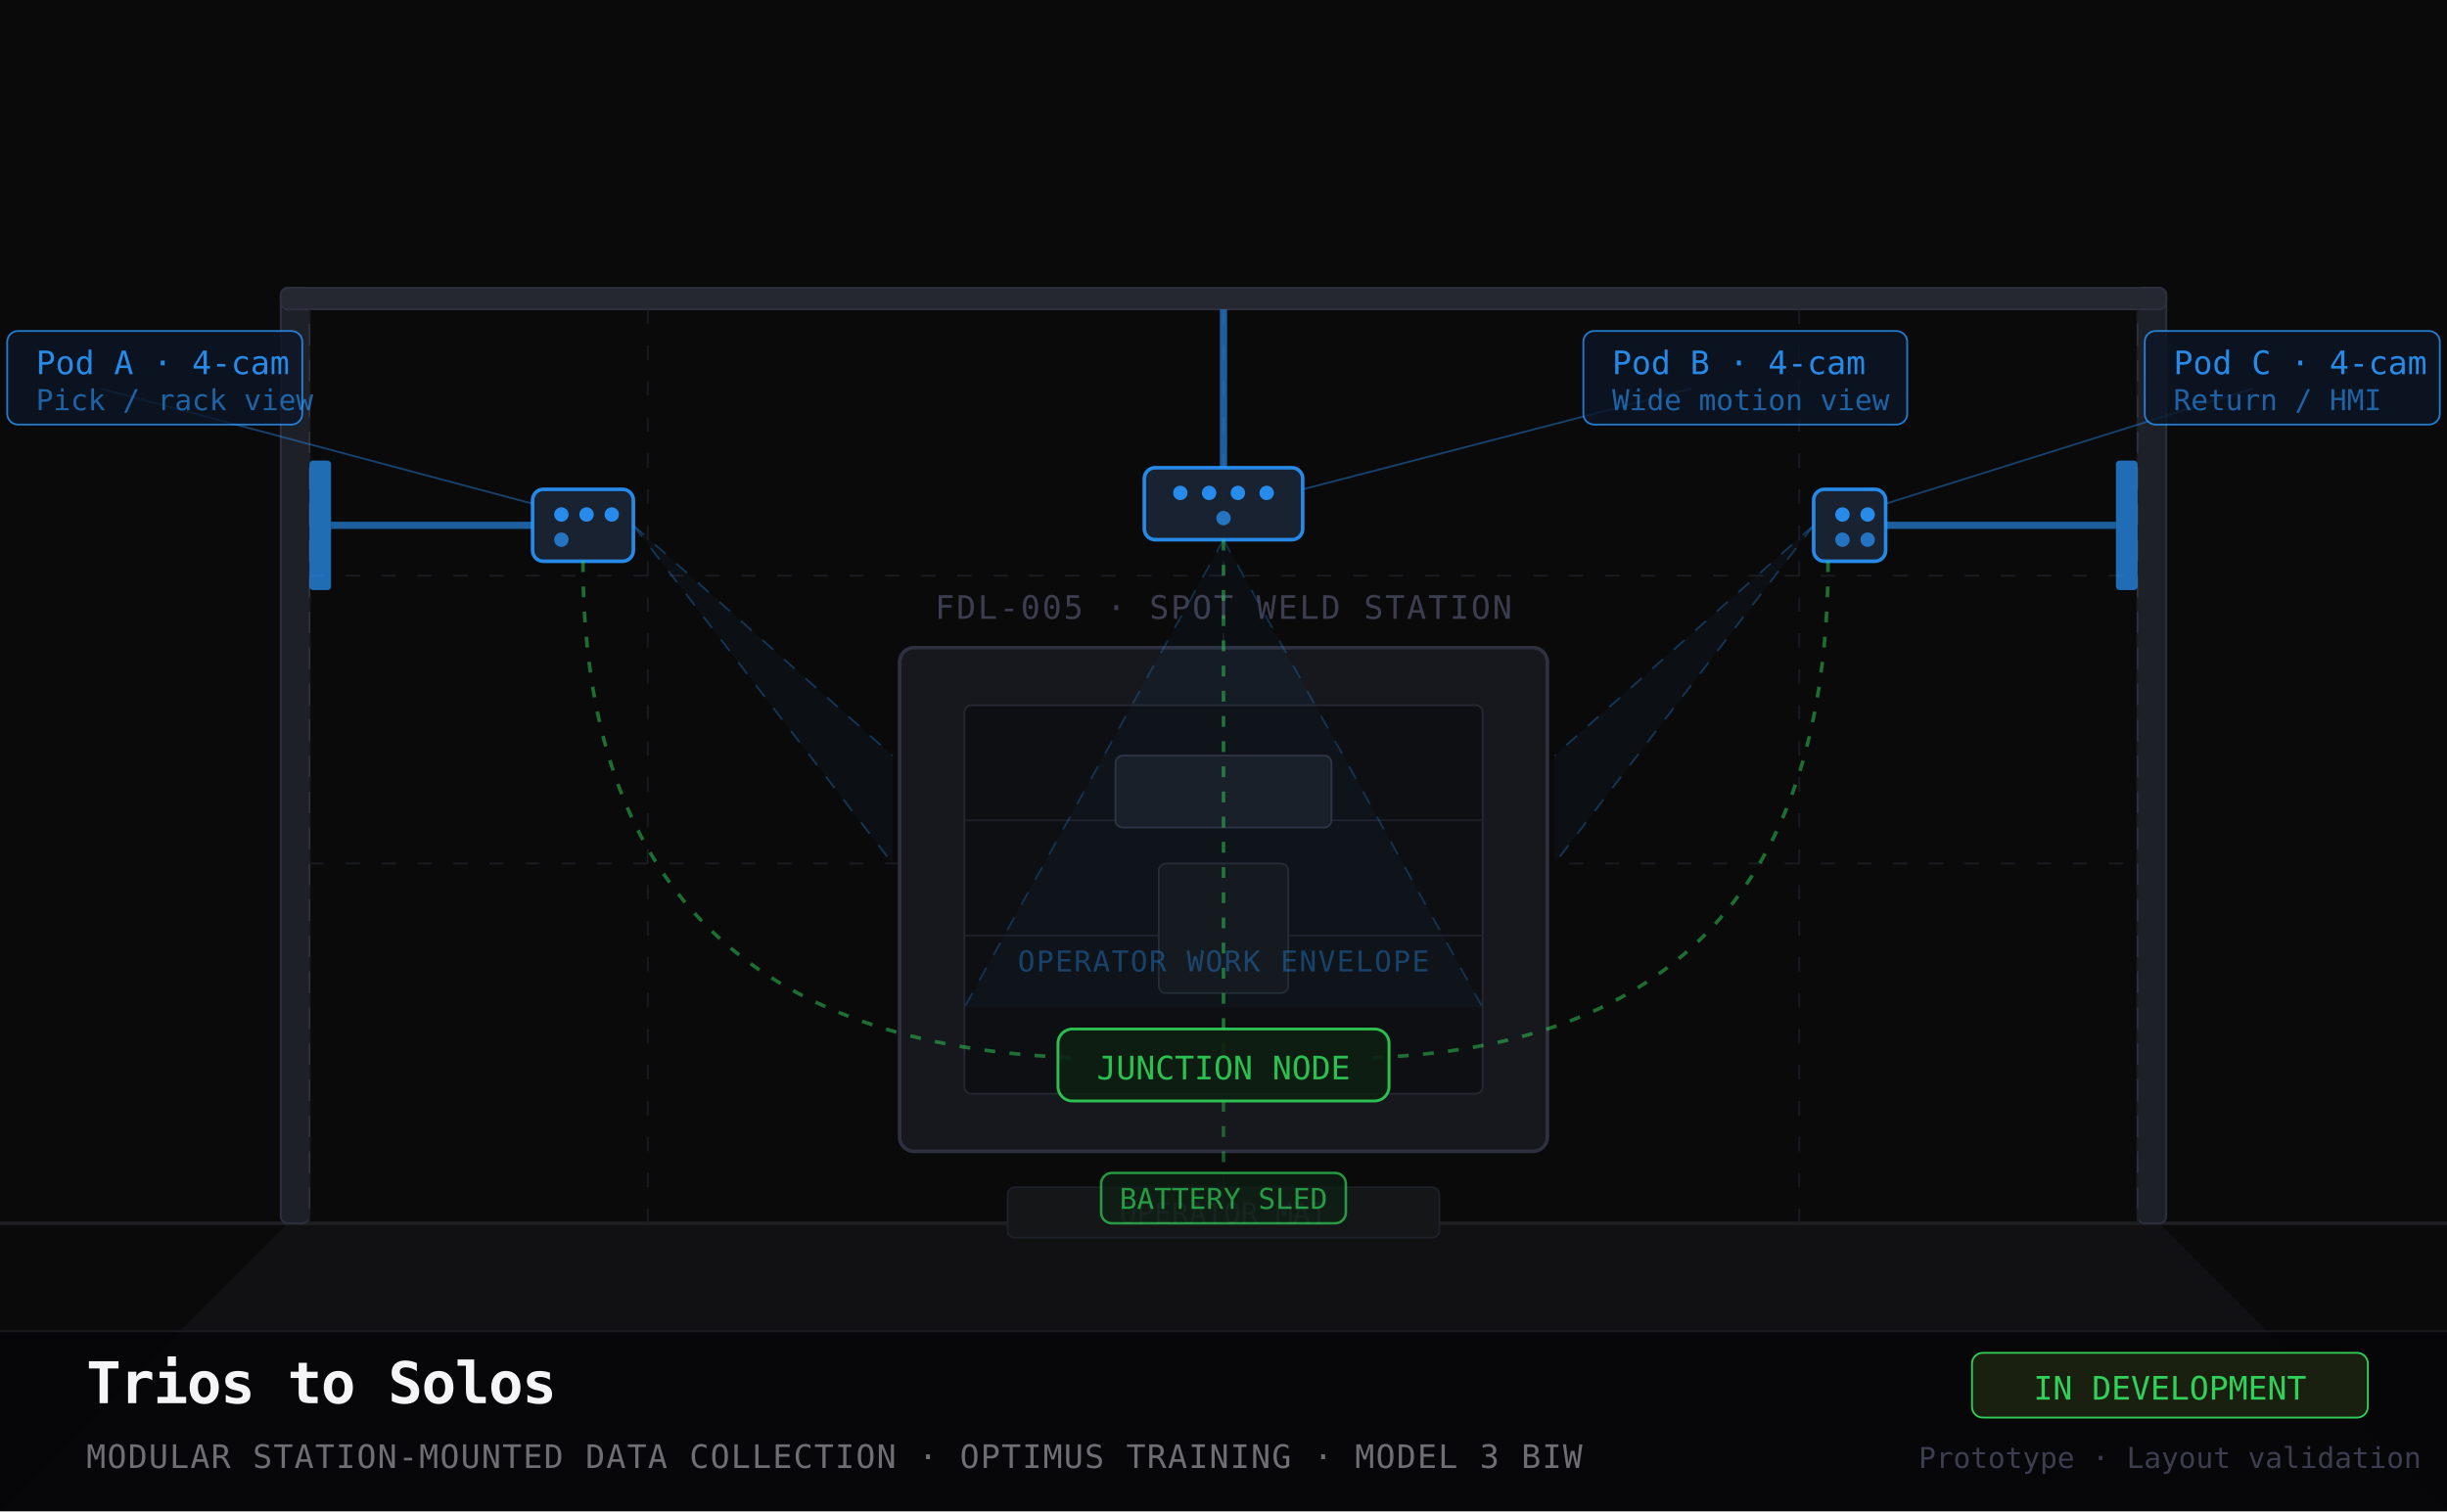
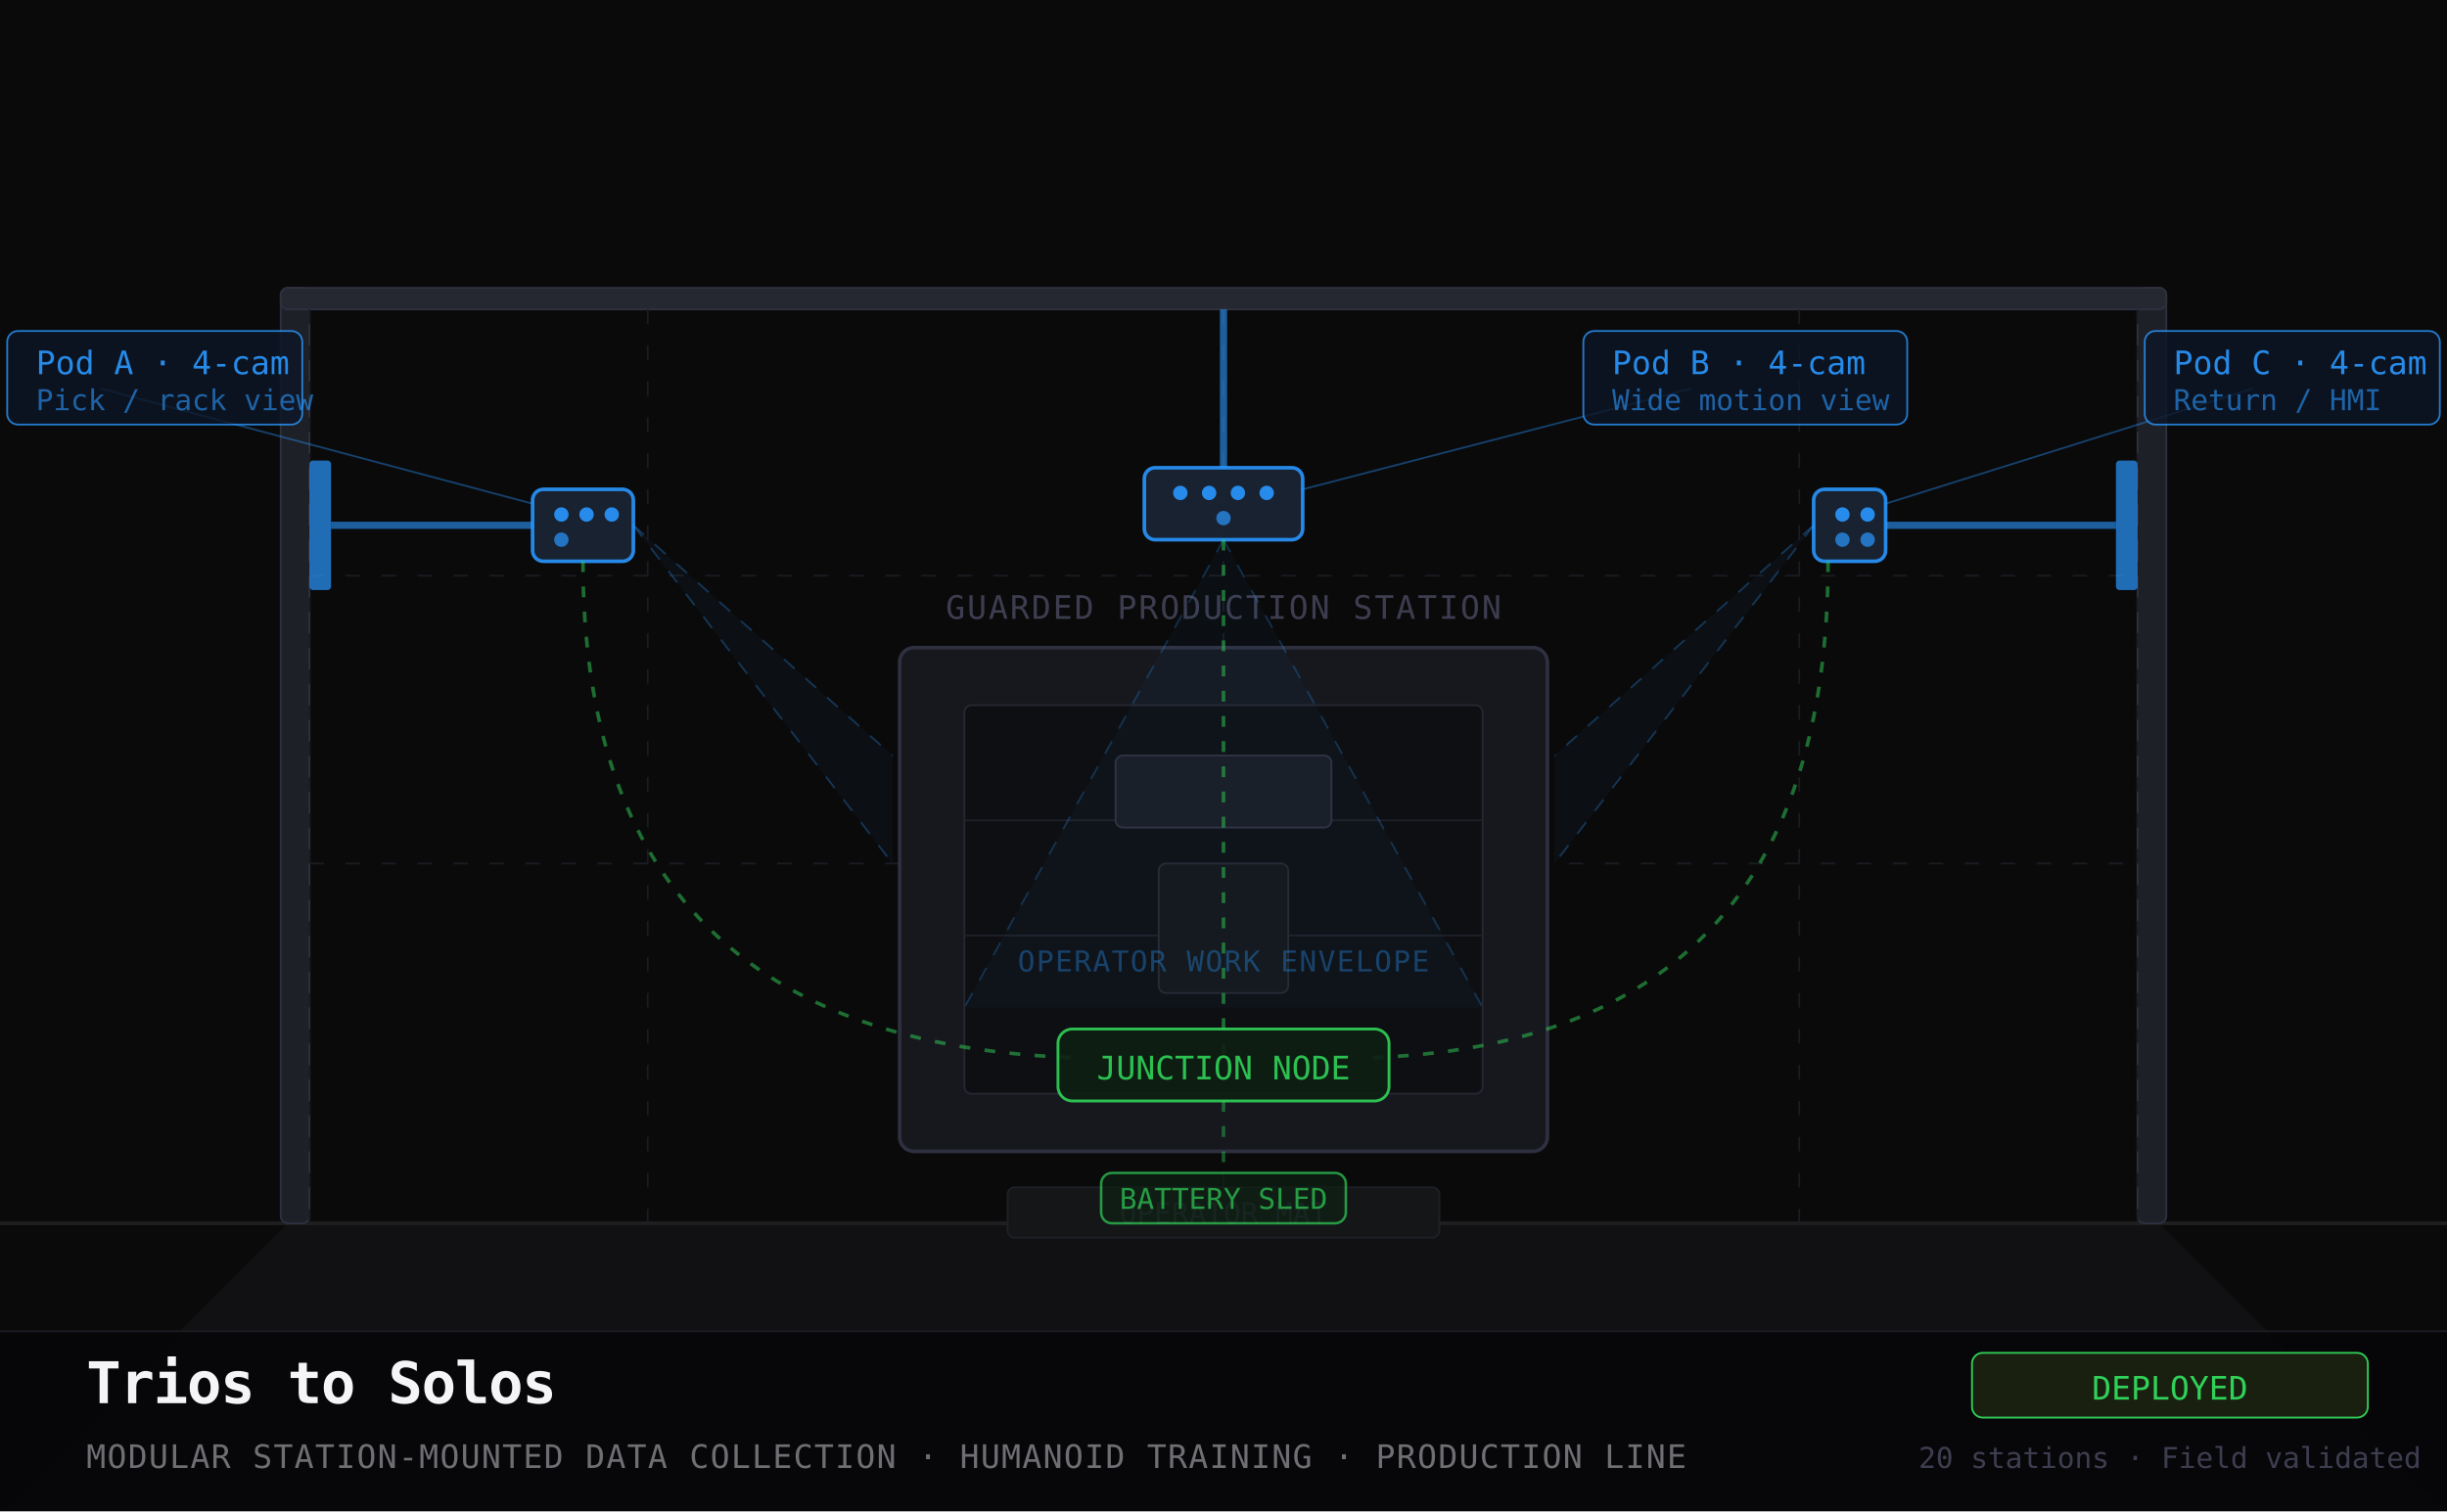
<svg xmlns="http://www.w3.org/2000/svg" width="100%" viewBox="0 0 680 420" role="img">
  <defs>
    <marker id="arrow" viewBox="0 0 10 10" refX="8" refY="5" markerWidth="6" markerHeight="6" orient="auto-start-reverse">
      <path d="M2 1L8 5L2 9" fill="none" stroke="context-stroke" stroke-width="1.5" stroke-linecap="round" stroke-linejoin="round" />
    </marker>
  </defs>
  <rect x="0" y="0" width="680" height="420" fill="#0a0a0b" />
  <polygon points="80,340 600,340 680,420 0,420" fill="#111113" />
  <line x1="0" y1="340" x2="680" y2="340" stroke="#1f1f22" stroke-width="1" />
  <rect x="78" y="80" width="8" height="260" rx="2" fill="#1e2028" stroke="#2e3040" stroke-width="0.5" />
  <rect x="594" y="80" width="8" height="260" rx="2" fill="#1e2028" stroke="#2e3040" stroke-width="0.5" />
  <rect x="78" y="80" width="524" height="6" rx="2" fill="#252830" stroke="#2e3040" stroke-width="0.5" />
  <line x1="86" y1="86" x2="86" y2="340" stroke="#1a1c22" stroke-width="0.5" stroke-dasharray="4 6" />
  <line x1="180" y1="86" x2="180" y2="340" stroke="#1a1c22" stroke-width="0.5" stroke-dasharray="4 6" />
  <line x1="340" y1="86" x2="340" y2="340" stroke="#1a1c22" stroke-width="0.5" stroke-dasharray="4 6" />
  <line x1="500" y1="86" x2="500" y2="340" stroke="#1a1c22" stroke-width="0.5" stroke-dasharray="4 6" />
  <line x1="594" y1="86" x2="594" y2="340" stroke="#1a1c22" stroke-width="0.5" stroke-dasharray="4 6" />
  <line x1="86" y1="160" x2="594" y2="160" stroke="#1a1c22" stroke-width="0.5" stroke-dasharray="4 6" />
  <line x1="86" y1="240" x2="594" y2="240" stroke="#1a1c22" stroke-width="0.5" stroke-dasharray="4 6" />
  <rect x="250" y="180" width="180" height="140" rx="4" fill="#16181e" stroke="#2e3040" stroke-width="1" />
  <rect x="268" y="196" width="144" height="108" rx="2" fill="#0e0f13" stroke="#252830" stroke-width="0.5" />
  <line x1="268" y1="228" x2="412" y2="228" stroke="#1e2028" stroke-width="0.5" />
  <line x1="268" y1="260" x2="412" y2="260" stroke="#1e2028" stroke-width="0.5" />
  <rect x="310" y="210" width="60" height="20" rx="2" fill="#1a1c22" stroke="#2e3040" stroke-width="0.5" />
  <rect x="322" y="240" width="36" height="36" rx="2" fill="#141618" stroke="#252830" stroke-width="0.5" />
-   <text x="340" y="172" text-anchor="middle" font-family="monospace" font-size="9" fill="#3d3d50" letter-spacing="0.06em">FDL-005 · SPOT WELD STATION</text>
+   <text x="340" y="172" text-anchor="middle" font-family="monospace" font-size="9" fill="#3d3d50" letter-spacing="0.06em">GUARDED PRODUCTION STATION</text>
  <rect x="280" y="330" width="120" height="14" rx="2" fill="#141618" stroke="#1e2028" stroke-width="0.5" />
  <text x="340" y="340" text-anchor="middle" font-family="monospace" font-size="8" fill="#2e3040">OPERATOR MAT</text>
  <rect x="86" y="128" width="6" height="36" rx="1" fill="#2997ff" opacity="0.7" />
  <line x1="92" y1="146" x2="148" y2="146" stroke="#2997ff" stroke-width="2" opacity="0.6" />
  <rect x="148" y="136" width="28" height="20" rx="3" fill="#1a2535" stroke="#2997ff" stroke-width="1" opacity="0.9" />
  <circle cx="156" cy="143" r="2" fill="#2997ff" opacity="0.9" />
  <circle cx="163" cy="143" r="2" fill="#2997ff" opacity="0.9" />
  <circle cx="170" cy="143" r="2" fill="#2997ff" opacity="0.9" />
  <circle cx="156" cy="150" r="2" fill="#2997ff" opacity="0.7" />
  <polygon points="176,146 248,210 248,240 176,146" fill="#2997ff" opacity="0.04" />
  <line x1="176" y1="146" x2="248" y2="210" stroke="#2997ff" stroke-width="0.5" stroke-dasharray="4 4" opacity="0.3" />
  <line x1="176" y1="146" x2="248" y2="240" stroke="#2997ff" stroke-width="0.5" stroke-dasharray="4 4" opacity="0.3" />
  <line x1="340" y1="86" x2="340" y2="130" stroke="#2997ff" stroke-width="2" opacity="0.6" />
  <rect x="318" y="130" width="44" height="20" rx="3" fill="#1a2535" stroke="#2997ff" stroke-width="1" opacity="0.9" />
  <circle cx="328" cy="137" r="2" fill="#2997ff" opacity="0.9" />
  <circle cx="336" cy="137" r="2" fill="#2997ff" opacity="0.9" />
  <circle cx="344" cy="137" r="2" fill="#2997ff" opacity="0.9" />
  <circle cx="352" cy="137" r="2" fill="#2997ff" opacity="0.9" />
  <circle cx="340" cy="144" r="2" fill="#2997ff" opacity="0.7" />
  <polygon points="340,150 268,280 412,280" fill="#2997ff" opacity="0.035" />
  <line x1="340" y1="150" x2="268" y2="280" stroke="#2997ff" stroke-width="0.5" stroke-dasharray="4 4" opacity="0.25" />
  <line x1="340" y1="150" x2="412" y2="280" stroke="#2997ff" stroke-width="0.5" stroke-dasharray="4 4" opacity="0.25" />
  <rect x="588" y="128" width="6" height="36" rx="1" fill="#2997ff" opacity="0.7" />
  <line x1="588" y1="146" x2="524" y2="146" stroke="#2997ff" stroke-width="2" opacity="0.6" />
  <rect x="504" y="136" width="20" height="20" rx="3" fill="#1a2535" stroke="#2997ff" stroke-width="1" opacity="0.9" />
  <circle cx="512" cy="143" r="2" fill="#2997ff" opacity="0.9" />
  <circle cx="519" cy="143" r="2" fill="#2997ff" opacity="0.9" />
  <circle cx="512" cy="150" r="2" fill="#2997ff" opacity="0.7" />
  <circle cx="519" cy="150" r="2" fill="#2997ff" opacity="0.7" />
  <polygon points="504,146 432,210 432,240 504,146" fill="#2997ff" opacity="0.04" />
  <line x1="504" y1="146" x2="432" y2="210" stroke="#2997ff" stroke-width="0.5" stroke-dasharray="4 4" opacity="0.3" />
  <line x1="504" y1="146" x2="432" y2="240" stroke="#2997ff" stroke-width="0.5" stroke-dasharray="4 4" opacity="0.3" />
  <path d="M162,156 Q162,290 300,294" fill="none" stroke="#30d158" stroke-width="1" stroke-dasharray="3 4" opacity="0.5" />
  <path d="M340,150 L340,294" fill="none" stroke="#30d158" stroke-width="1" stroke-dasharray="3 4" opacity="0.5" />
  <path d="M508,156 Q508,290 380,294" fill="none" stroke="#30d158" stroke-width="1" stroke-dasharray="3 4" opacity="0.5" />
  <rect x="294" y="286" width="92" height="20" rx="4" fill="#0d1f12" stroke="#30d158" stroke-width="0.8" opacity="0.9" />
  <text x="340" y="300" text-anchor="middle" font-family="monospace" font-size="9" fill="#30d158" opacity="0.9">JUNCTION NODE</text>
  <path d="M340,306 L340,326" fill="none" stroke="#30d158" stroke-width="1" stroke-dasharray="3 4" opacity="0.4" />
  <rect x="306" y="326" width="68" height="14" rx="3" fill="#0d1f12" stroke="#30d158" stroke-width="0.7" opacity="0.7" />
  <text x="340" y="336" text-anchor="middle" font-family="monospace" font-size="8" fill="#30d158" opacity="0.7">BATTERY SLED</text>
  <line x1="148" y1="140" x2="28" y2="108" stroke="#2997ff" stroke-width="0.5" opacity="0.4" />
  <rect x="2" y="92" width="82" height="26" rx="3" fill="#0d1525" stroke="#2997ff" stroke-width="0.5" opacity="0.8" />
  <text x="10" y="104" font-family="monospace" font-size="9" fill="#2997ff" opacity="0.9">Pod A · 4-cam</text>
  <text x="10" y="114" font-family="monospace" font-size="8" fill="#2997ff" opacity="0.6">Pick / rack view</text>
  <line x1="524" y1="140" x2="626" y2="108" stroke="#2997ff" stroke-width="0.5" opacity="0.4" />
  <rect x="596" y="92" width="82" height="26" rx="3" fill="#0d1525" stroke="#2997ff" stroke-width="0.5" opacity="0.8" />
  <text x="604" y="104" font-family="monospace" font-size="9" fill="#2997ff" opacity="0.9">Pod C · 4-cam</text>
  <text x="604" y="114" font-family="monospace" font-size="8" fill="#2997ff" opacity="0.6">Return / HMI</text>
  <line x1="362" y1="136" x2="470" y2="108" stroke="#2997ff" stroke-width="0.5" opacity="0.4" />
  <rect x="440" y="92" width="90" height="26" rx="3" fill="#0d1525" stroke="#2997ff" stroke-width="0.5" opacity="0.8" />
  <text x="448" y="104" font-family="monospace" font-size="9" fill="#2997ff" opacity="0.9">Pod B · 4-cam</text>
  <text x="448" y="114" font-family="monospace" font-size="8" fill="#2997ff" opacity="0.6">Wide motion view</text>
  <text x="340" y="270" text-anchor="middle" font-family="monospace" font-size="8" fill="#2997ff" opacity="0.35" letter-spacing="0.05em">OPERATOR WORK ENVELOPE</text>
  <rect x="0" y="370" width="680" height="50" fill="#060608" opacity="0.95" />
  <line x1="0" y1="370" x2="680" y2="370" stroke="#1a1c22" stroke-width="0.5" />
  <text x="24" y="390" font-family="monospace" font-size="16" font-weight="600" fill="#f5f5f7" letter-spacing="-0.02em">Trios to Solos</text>
-   <text x="24" y="408" font-family="monospace" font-size="9" fill="#6e6e73" letter-spacing="0.04em">MODULAR STATION-MOUNTED DATA COLLECTION · OPTIMUS TRAINING · MODEL 3 BIW</text>
+   <text x="24" y="408" font-family="monospace" font-size="9" fill="#6e6e73" letter-spacing="0.04em">MODULAR STATION-MOUNTED DATA COLLECTION · HUMANOID TRAINING · PRODUCTION LINE</text>
  <rect x="548" y="376" width="110" height="18" rx="3" fill="#1a2010" stroke="#30d158" stroke-width="0.5" />
-   <text x="603" y="389" text-anchor="middle" font-family="monospace" font-size="9" fill="#30d158">IN DEVELOPMENT</text>
-   <text x="603" y="408" text-anchor="middle" font-family="monospace" font-size="8" fill="#3d3d50">Prototype · Layout validation</text>
+   <text x="603" y="389" text-anchor="middle" font-family="monospace" font-size="9" fill="#30d158">DEPLOYED</text>
+   <text x="603" y="408" text-anchor="middle" font-family="monospace" font-size="8" fill="#3d3d50">20 stations · Field validated</text>
</svg>
